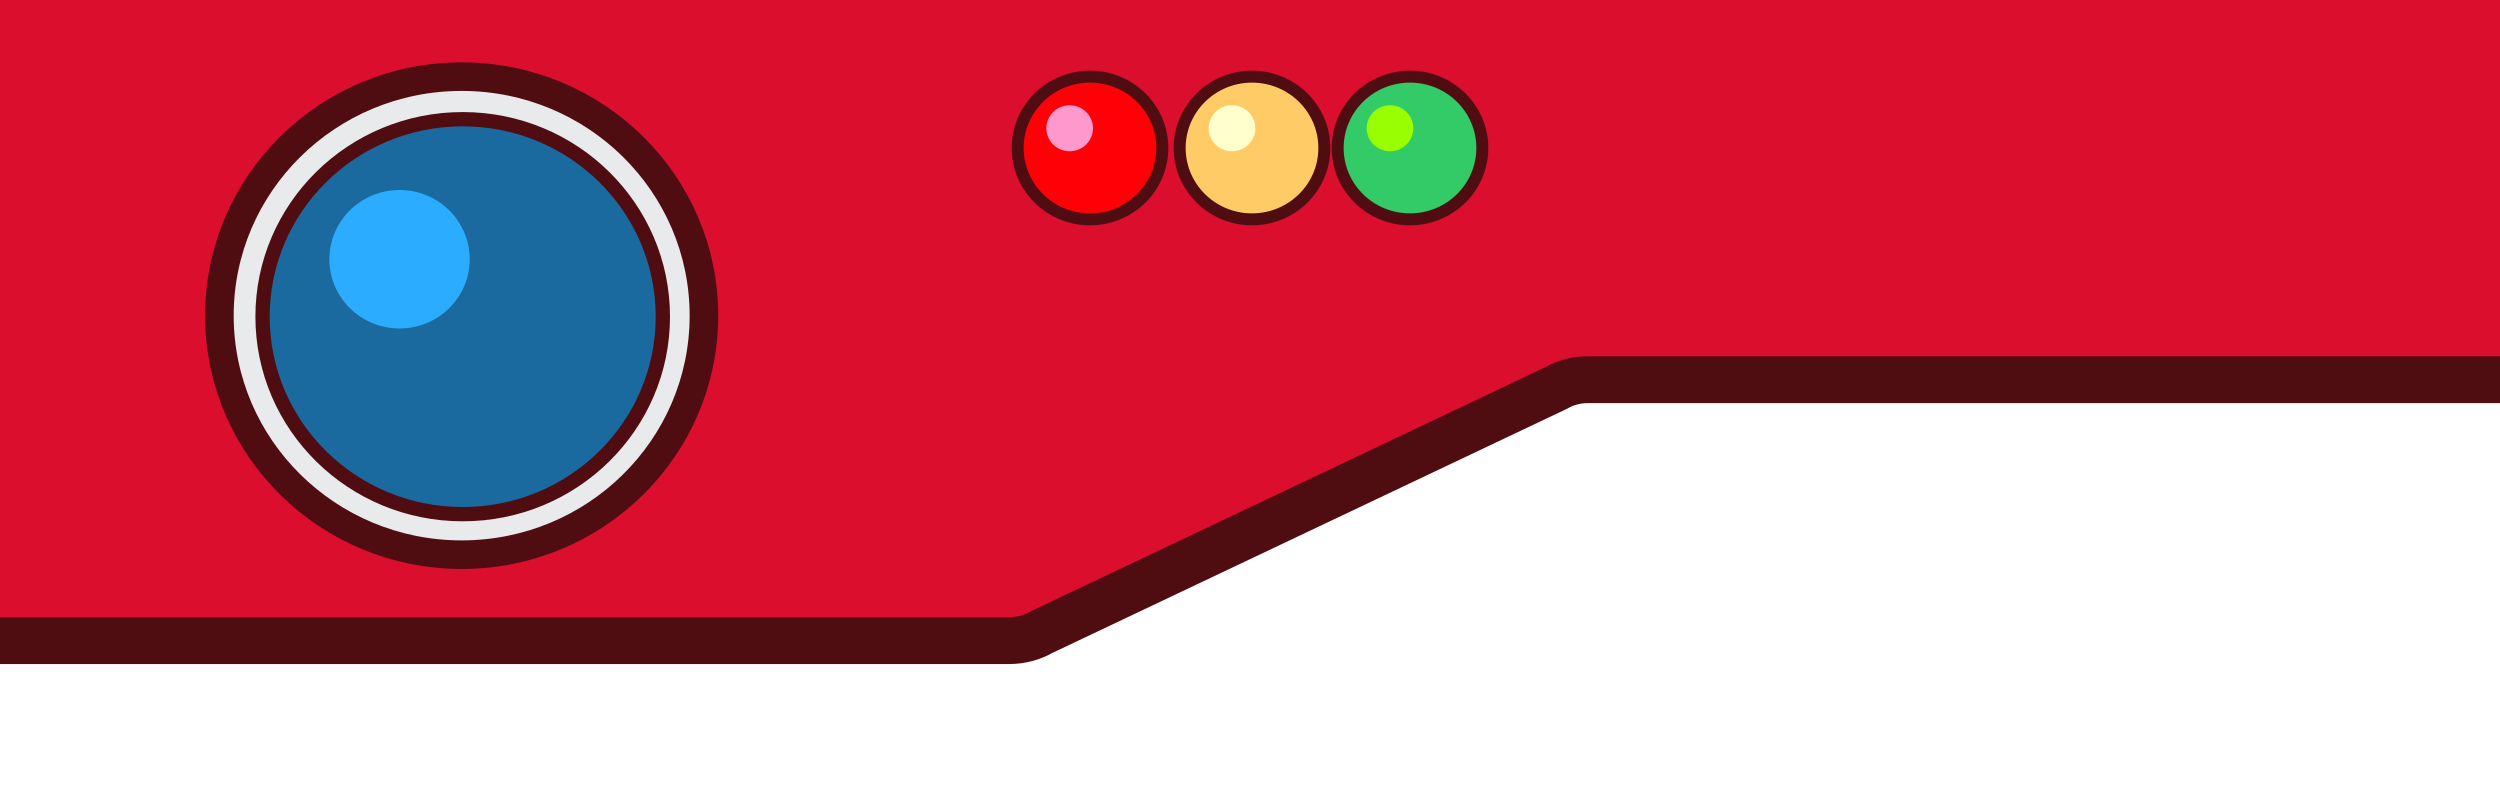
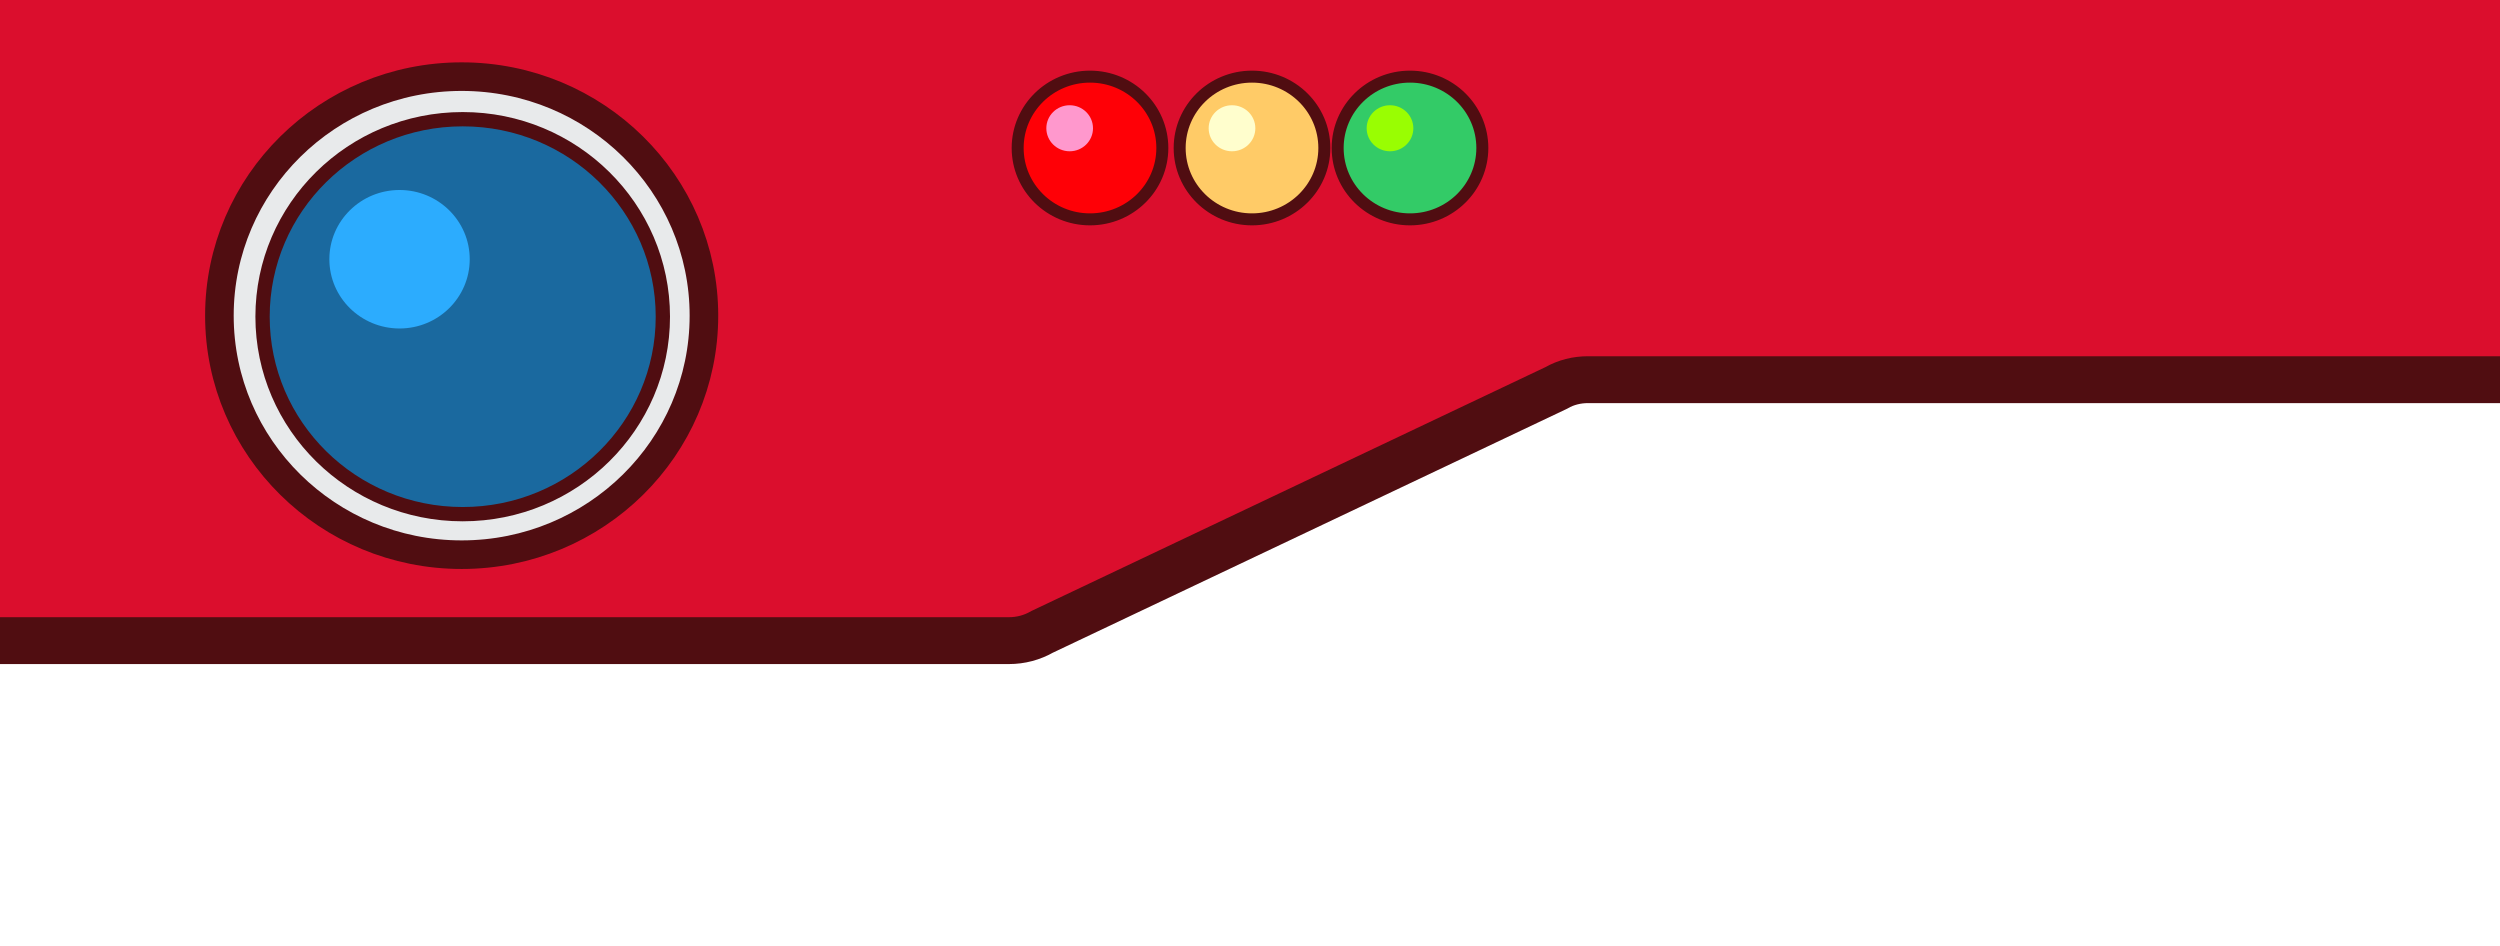
- <svg xmlns="http://www.w3.org/2000/svg" width="320" height="102" viewBox="0 0 320 102" fill="none">
+ <svg xmlns="http://www.w3.org/2000/svg" width="320" height="121" viewBox="0 0 320 121" fill="none">
  <path d="M0 0H320V49H201.088L131.456 82H0V0Z" fill="#DB0E2D" />
  <path d="M0 82H129.152C130.645 82 132.096 81.621 133.419 80.863L199.211 49.65C200.448 48.934 201.856 48.598 203.264 48.598H320" stroke="#500D11" stroke-width="6" stroke-miterlimit="10" />
  <path d="M59.093 71C76.22 71 90.103 57.302 90.103 40.404C90.103 23.507 76.22 9.809 59.093 9.809C41.967 9.809 28.083 23.507 28.083 40.404C28.083 57.302 41.967 71 59.093 71Z" fill="#E8EAEB" stroke="#500D11" stroke-width="3.659" stroke-miterlimit="10" />
  <path d="M59.226 65.813C73.376 65.813 84.846 54.496 84.846 40.536C84.846 26.575 73.376 15.258 59.226 15.258C45.077 15.258 33.606 26.575 33.606 40.536C33.606 54.496 45.077 65.813 59.226 65.813Z" fill="#1A699F" stroke="#500D11" stroke-width="1.829" stroke-miterlimit="10" />
  <path d="M51.141 42.046C56.103 42.046 60.125 38.077 60.125 33.182C60.125 28.287 56.103 24.319 51.141 24.319C46.18 24.319 42.158 28.287 42.158 33.182C42.158 38.077 46.18 42.046 51.141 42.046Z" fill="#2CACFE" />
  <path d="M139.52 28.078C144.633 28.078 148.779 23.989 148.779 18.944C148.779 13.898 144.633 9.809 139.52 9.809C134.407 9.809 130.261 13.898 130.261 18.944C130.261 23.989 134.407 28.078 139.52 28.078Z" fill="#FF0006" stroke="#500D11" stroke-width="1.534" stroke-miterlimit="10" />
  <path d="M136.917 19.364C138.567 19.364 139.904 18.045 139.904 16.418C139.904 14.79 138.567 13.471 136.917 13.471C135.268 13.471 133.931 14.79 133.931 16.418C133.931 18.045 135.268 19.364 136.917 19.364Z" fill="#FF98CD" />
  <path d="M160.256 28.078C165.369 28.078 169.515 23.989 169.515 18.944C169.515 13.898 165.369 9.809 160.256 9.809C155.143 9.809 150.997 13.898 150.997 18.944C150.997 23.989 155.143 28.078 160.256 28.078Z" fill="#FFCB67" stroke="#500D11" stroke-width="1.534" stroke-miterlimit="10" />
  <path d="M157.696 19.364C159.345 19.364 160.683 18.045 160.683 16.418C160.683 14.79 159.345 13.471 157.696 13.471C156.047 13.471 154.709 14.79 154.709 16.418C154.709 18.045 156.047 19.364 157.696 19.364Z" fill="#FFFECD" />
  <path d="M180.48 28.078C185.593 28.078 189.739 23.989 189.739 18.944C189.739 13.898 185.593 9.809 180.48 9.809C175.367 9.809 171.221 13.898 171.221 18.944C171.221 23.989 175.367 28.078 180.48 28.078Z" fill="#33CB67" stroke="#500D11" stroke-width="1.534" stroke-miterlimit="10" />
  <path d="M177.92 19.364C179.569 19.364 180.907 18.045 180.907 16.418C180.907 14.79 179.569 13.471 177.92 13.471C176.271 13.471 174.933 14.79 174.933 16.418C174.933 18.045 176.271 19.364 177.92 19.364Z" fill="#99FE02" />
</svg>
